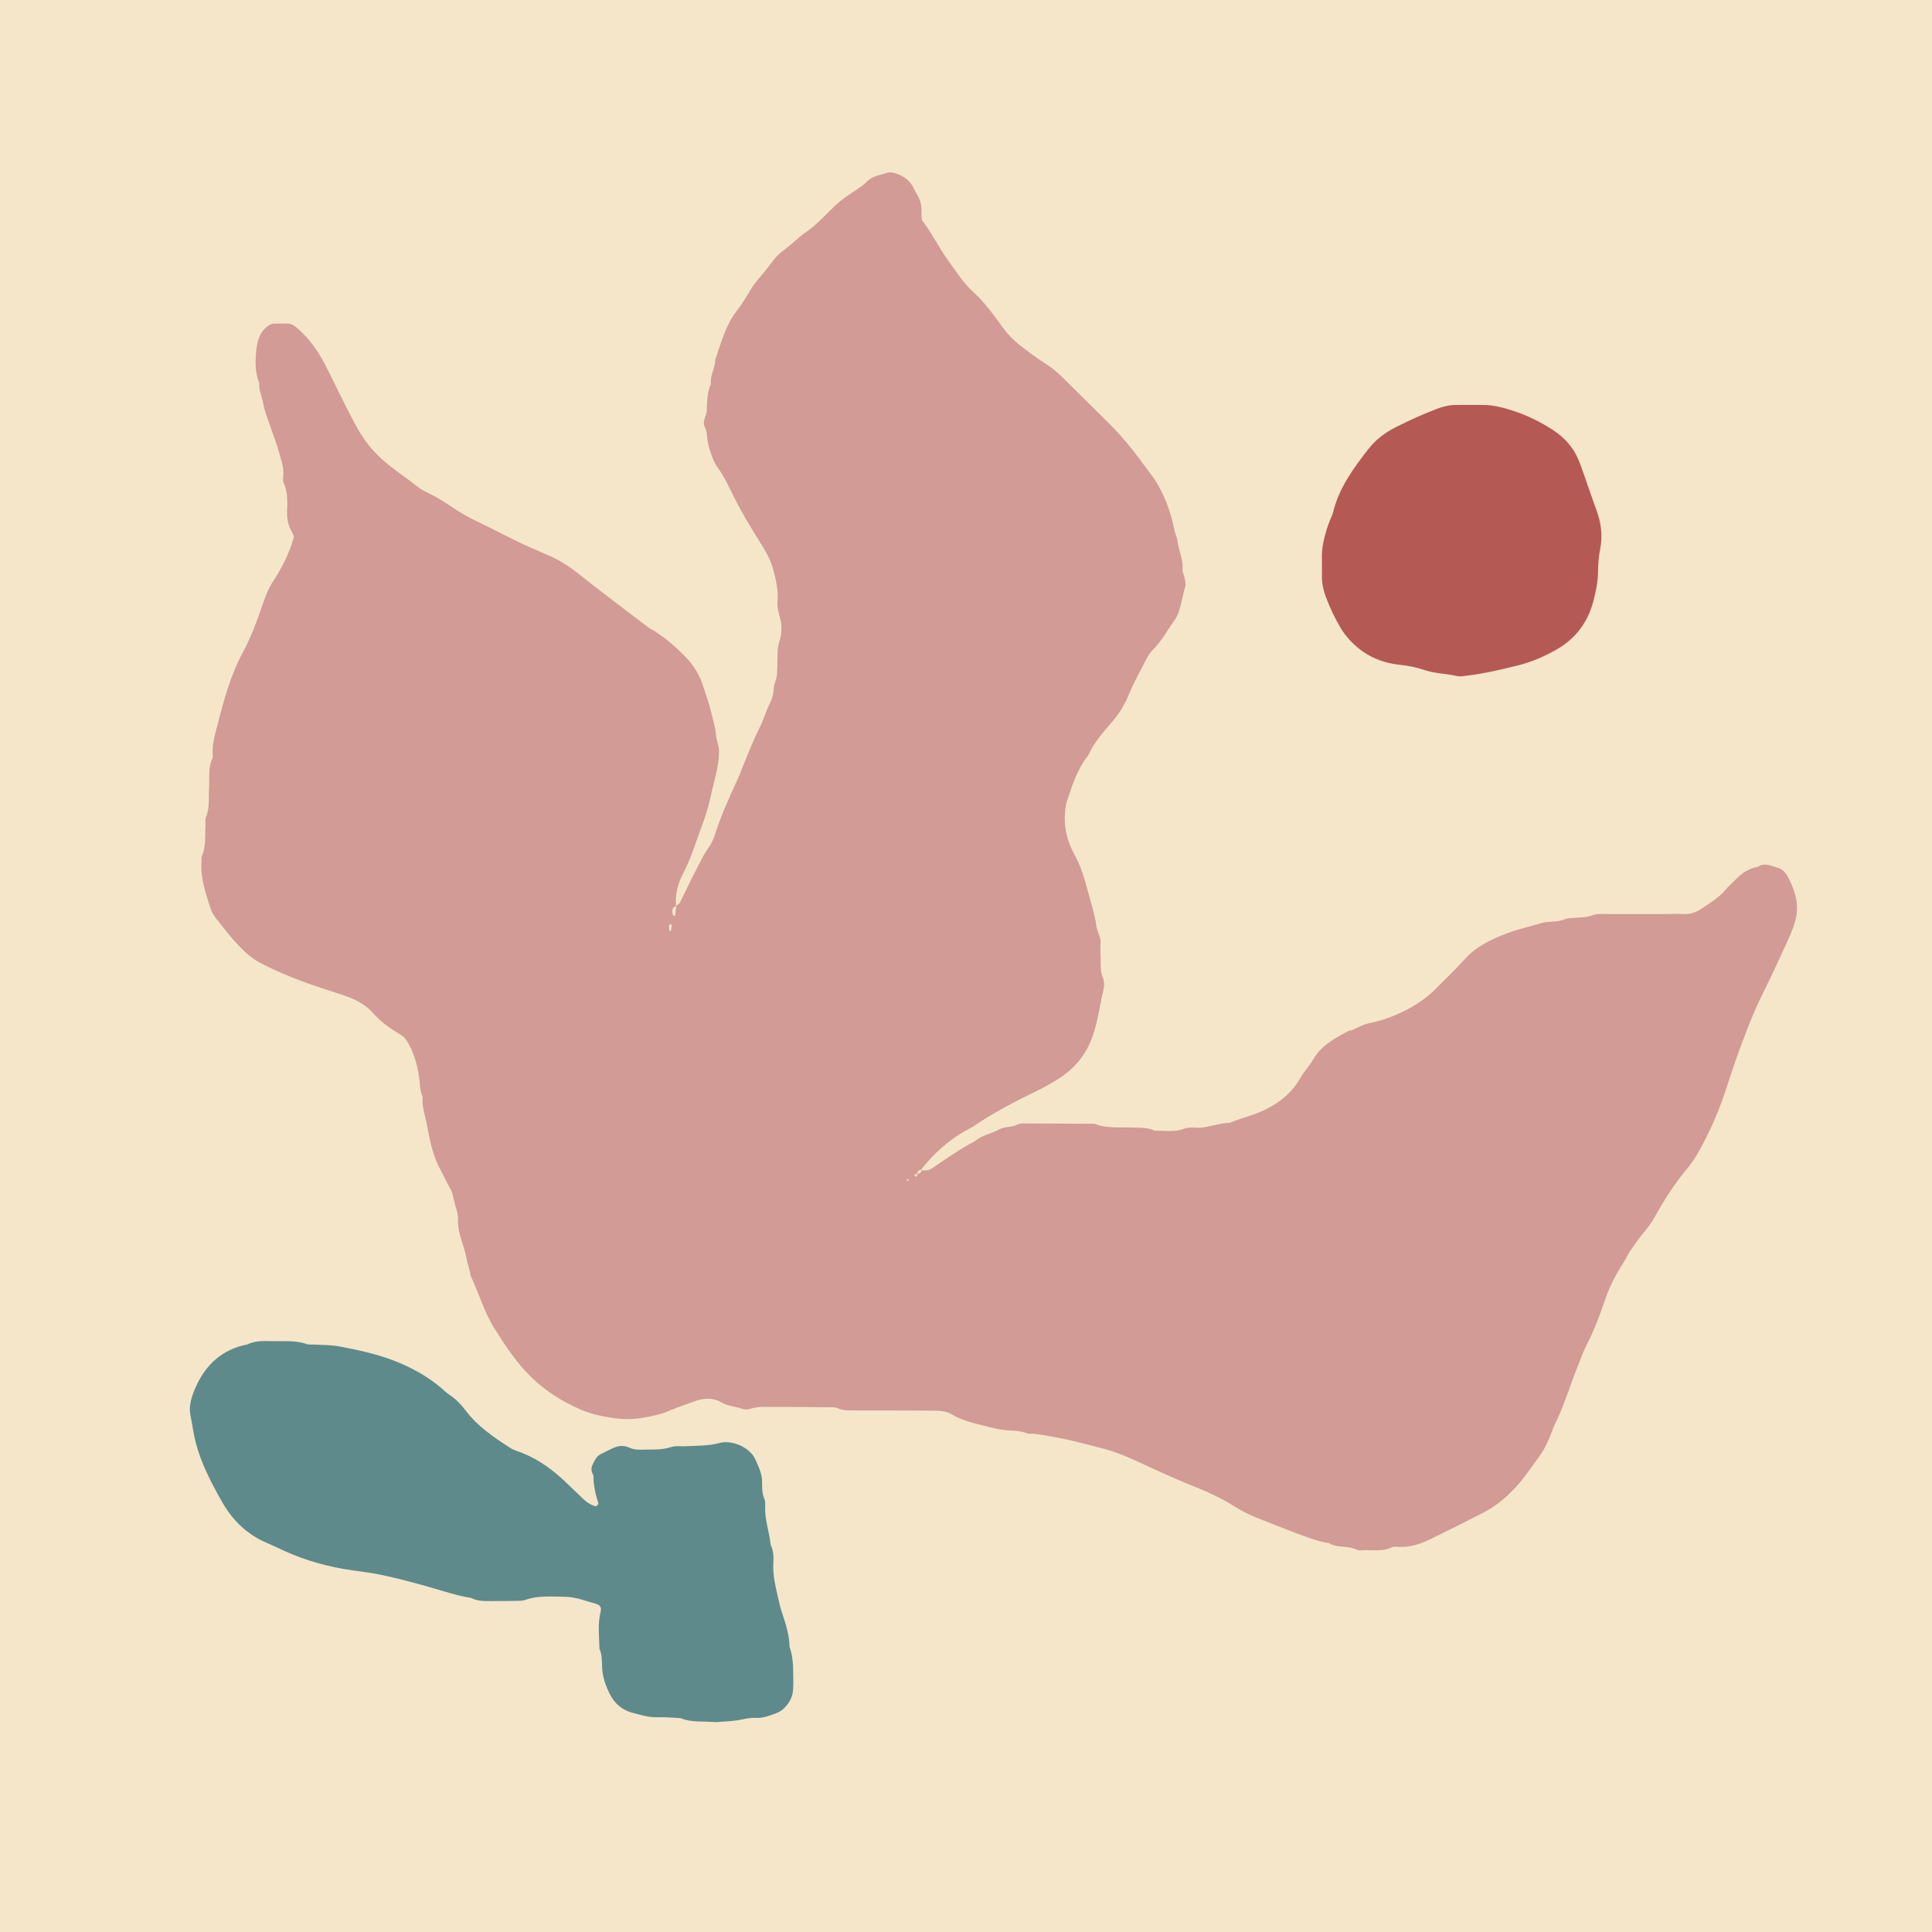
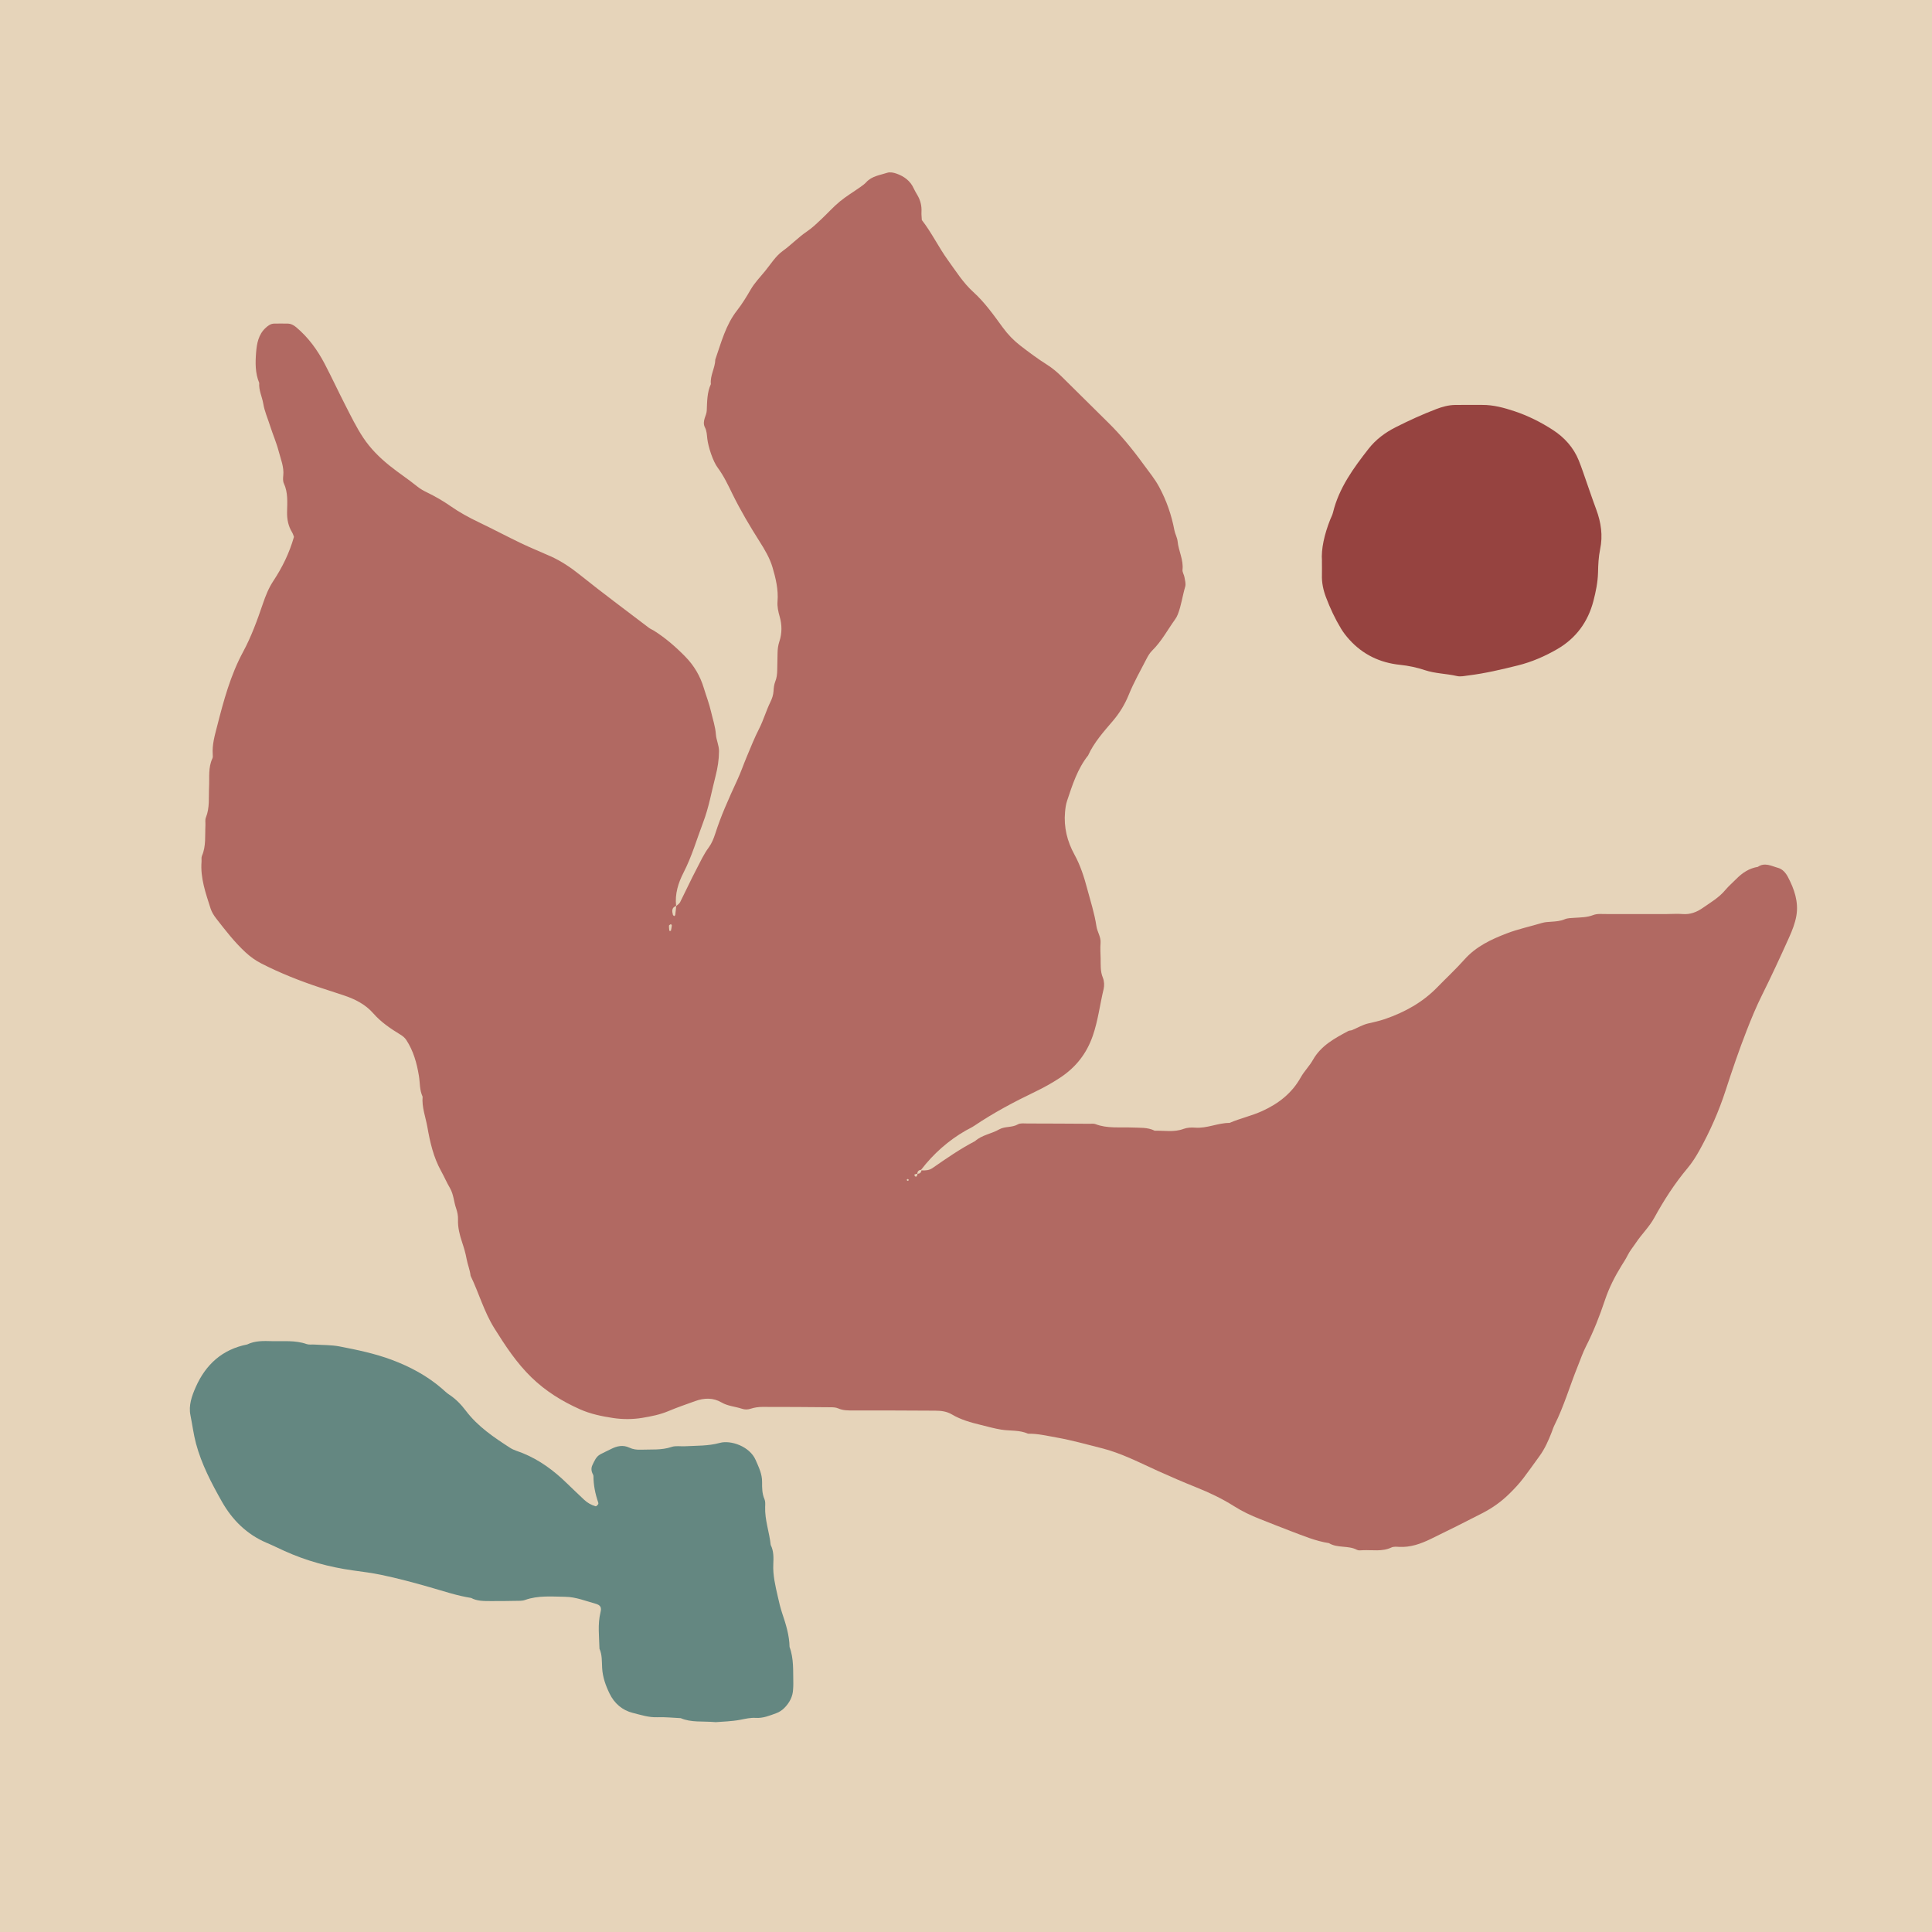
<svg xmlns="http://www.w3.org/2000/svg" width="200mm" height="200mm" viewBox="0 0 566.93 566.93">
  <g id="zone-1">
-     <rect x="0" y="0" width="566.93" height="566.93" fill="#f5e6ca" />
+     <rect x="0" y="0" width="566.93" height="566.93" fill="#e6d4ba" />
  </g>
  <g id="zone-7">
-     <path d="M270.4,343.44c1.15.07,2.26,0,3.26-.7,4.04-2.8,8.08-5.61,12.45-7.88,2.03-1.83,4.81-2.13,7.1-3.45,1.68-.96,3.74-.47,5.47-1.47.74-.43,1.86-.26,2.8-.26,6.09,0,12.18.05,18.27.08.57,0,1.2-.09,1.7.1,3.48,1.35,7.12.84,10.7,1,2.27.11,4.57-.12,6.7.94,2.82-.07,5.67.51,8.47-.54,1.03-.38,2.25-.45,3.37-.36,3.48.28,6.67-1.4,10.09-1.39,3.13-1.34,6.47-2.06,9.58-3.47,4.79-2.18,8.73-5.22,11.34-9.9,1.01-1.8,2.54-3.31,3.56-5.11,2.37-4.21,6.38-6.34,10.39-8.49.32-.17.76-.12,1.1-.26,1.57-.65,3.08-1.57,4.71-1.95,1.66-.38,3.3-.74,4.92-1.29,5.81-2,11.06-4.89,15.38-9.33,2.65-2.72,5.45-5.32,7.97-8.15,3.4-3.82,7.8-5.89,12.44-7.67,3.35-1.28,6.86-2.02,10.29-3.05.89-.27,1.86-.31,2.8-.37,1.33-.09,2.62-.18,3.89-.72.84-.36,1.85-.35,2.79-.42,1.89-.13,3.74-.1,5.6-.82,1.17-.46,2.62-.28,3.95-.29,5.9-.02,11.8,0,17.7,0,1.52,0,3.05-.13,4.57,0,2.22.18,4.14-.57,5.86-1.77,2.32-1.62,4.8-3.04,6.66-5.28.97-1.16,2.14-2.15,3.21-3.24,1.77-1.79,3.78-3.15,6.33-3.55,2.05-1.42,4.02-.23,5.94.29,1.29.34,2.25,1.46,2.88,2.65,1.88,3.57,3.19,7.33,2.49,11.41-.38,2.21-1.23,4.34-2.16,6.41-2.55,5.68-5.17,11.34-7.95,16.92-1.68,3.37-3.12,6.87-4.49,10.38-2.26,5.78-4.25,11.66-6.17,17.57-1.98,6.1-4.58,11.98-7.7,17.6-1.01,1.81-2.13,3.59-3.46,5.17-3.78,4.51-6.95,9.43-9.76,14.56-1.47,2.69-3.68,4.78-5.36,7.3-.83,1.25-1.82,2.4-2.49,3.77-.5,1.01-1.13,1.96-1.73,2.92-1.99,3.22-3.69,6.54-4.9,10.17-1.55,4.64-3.34,9.22-5.57,13.59-.95,1.86-1.6,3.82-2.38,5.74-2.34,5.76-4.05,11.76-6.85,17.34-.34.67-.56,1.39-.83,2.1-.96,2.47-2.02,4.87-3.6,7.04-4.49,6.16-5.17,7.42-8.85,11.04-2.32,2.29-4.93,4.14-7.79,5.62-5.05,2.61-10.14,5.15-15.25,7.63-2.91,1.41-5.93,2.5-9.26,2.32-.75-.04-1.62-.13-2.26.17-2.73,1.29-5.61.68-8.43.81-.57.03-1.24.13-1.69-.11-2.58-1.37-5.71-.43-8.23-1.97-3.95-.61-7.6-2.18-11.31-3.57-3-1.12-5.96-2.35-8.95-3.51-2.64-1.02-5.24-2.27-7.62-3.78-3.54-2.24-7.25-3.98-11.13-5.54-3.68-1.47-7.33-3.05-10.95-4.68-5.49-2.47-10.86-5.31-16.77-6.79-4.38-1.1-8.71-2.33-13.17-3.12-2.8-.49-5.54-1.17-8.4-1.12-2.5-1.13-5.22-.78-7.82-1.19-2.03-.32-4.04-.9-6.05-1.39-2.94-.71-5.85-1.52-8.48-3.08-1.54-.91-3.2-1.1-4.93-1.1-4.38,0-8.75-.04-13.13-.06-3.62,0-7.23,0-10.85,0-1.52,0-3.02.03-4.48-.62-.66-.29-1.48-.32-2.23-.32-6.66-.06-13.32-.11-19.98-.1-1.12,0-2.28.16-3.34.5-.96.31-1.75.34-2.72.02-1.96-.65-4.08-.75-5.93-1.83-2.46-1.44-5.07-1.36-7.68-.42-2.66.96-5.34,1.87-7.94,2.97-2.46,1.04-5.08,1.54-7.64,1.97-2.78.46-5.74.47-8.53.05-3.33-.5-6.71-1.2-9.81-2.59-5.21-2.33-9.99-5.28-14.15-9.31-4.41-4.28-7.69-9.29-10.91-14.43-3.03-4.84-4.53-10.33-6.98-15.42-.18-1.7-.87-3.29-1.17-4.93-.3-1.69-.79-3.3-1.32-4.9-.72-2.17-1.28-4.34-1.2-6.64.04-1.14-.18-2.22-.56-3.33-.68-1.94-.72-4.07-1.8-5.92-.95-1.63-1.7-3.38-2.62-5.04-2.23-4.02-3.23-8.44-4.01-12.88-.52-2.95-1.67-5.83-1.4-8.91-.91-1.94-.75-4.05-1.08-6.09-.61-3.72-1.61-7.37-3.73-10.58-.4-.61-1.03-1.13-1.66-1.51-2.92-1.78-5.74-3.68-8.01-6.28-2.33-2.66-5.36-4.16-8.62-5.26-2.32-.78-4.66-1.52-6.99-2.29-5.93-1.96-11.72-4.25-17.28-7.1-1.69-.87-3.2-1.96-4.62-3.27-3.22-2.98-5.87-6.43-8.55-9.87-.69-.88-1.33-1.9-1.67-2.95-1.43-4.48-3.04-8.94-2.66-13.77.04-.57-.1-1.2.12-1.69,1.25-2.9.86-5.96,1.02-8.97.04-.76-.14-1.6.13-2.26,1.18-2.92.79-5.97.94-8.98.14-2.82-.29-5.7.98-8.39.15-.32.13-.75.1-1.13-.22-2.88.59-5.63,1.29-8.35,1.91-7.48,3.91-14.93,7.62-21.8,2.42-4.49,4.16-9.3,5.8-14.11.8-2.36,1.72-4.65,3.06-6.67,2.63-3.98,4.7-8.17,6.06-12.95-.13-.33-.27-.88-.56-1.35-1.11-1.84-1.5-3.78-1.46-5.96.06-2.81.31-5.69-.95-8.4-.3-.64-.25-1.51-.17-2.25.27-2.54-.74-4.84-1.35-7.19-.66-2.54-1.74-4.97-2.53-7.48-.68-2.15-1.61-4.2-1.99-6.47-.34-2.03-1.35-3.93-1.18-6.07-1.21-2.89-1.16-5.96-.92-8.95.21-2.6.68-5.26,2.8-7.21.72-.66,1.47-1.22,2.48-1.25,1.33-.03,2.66-.01,3.99,0,1,.02,1.81.48,2.55,1.11,3.54,2.98,6.19,6.65,8.31,10.7,2.1,4.02,4.01,8.15,6.08,12.18,1.64,3.19,3.19,6.4,5.19,9.43,2.14,3.24,4.81,5.88,7.75,8.25,2.64,2.13,5.51,3.99,8.15,6.13.87.71,1.89,1.27,2.9,1.76,2.39,1.16,4.68,2.48,6.86,4,2.64,1.85,5.46,3.38,8.37,4.77,4.1,1.96,8.12,4.1,12.22,6.07,2.89,1.39,5.88,2.58,8.81,3.9,3.12,1.41,5.93,3.31,8.6,5.45,6.63,5.32,13.48,10.38,20.24,15.54.45.34,1,.53,1.48.84,3.38,2.14,6.37,4.74,9.17,7.6,2.58,2.64,4.36,5.67,5.42,9.18.71,2.34,1.6,4.63,2.14,7.01.5,2.19,1.25,4.31,1.41,6.62.11,1.63.93,3.21.92,4.96-.02,2.48-.39,4.84-1.01,7.25-1.17,4.54-1.97,9.21-3.64,13.59-1.87,4.93-3.32,10.02-5.75,14.73-1.58,3.08-2.58,6.29-2.19,9.81-1.36.49-1.22,1.53-.94,2.61.04.15.25.25.37.38.11-.11.29-.21.31-.33.12-.87.2-1.75.29-2.62.39-.37.91-.68,1.14-1.13,1.62-3.21,3.11-6.48,4.78-9.66,1.14-2.17,2.14-4.41,3.63-6.42.87-1.18,1.45-2.61,1.92-4.08.81-2.5,1.73-4.97,2.76-7.41,1.18-2.78,2.4-5.53,3.68-8.27,1.04-2.21,1.82-4.55,2.77-6.8,1.17-2.78,2.27-5.6,3.65-8.28,1.3-2.54,2.05-5.28,3.3-7.82.51-1.04.86-2.07.93-3.24.05-.93.16-1.91.5-2.76.44-1.09.56-2.19.58-3.33.03-1.71.07-3.42.1-5.13.02-1.14.17-2.22.54-3.34.79-2.38.77-4.9.08-7.27-.43-1.49-.75-2.96-.63-4.46.28-3.47-.53-6.81-1.48-10.03-.79-2.68-2.29-5.2-3.81-7.59-2.83-4.47-5.53-9.01-7.87-13.76-1.33-2.71-2.6-5.45-4.43-7.91-1.37-1.84-2.74-6.06-3.02-8.45-.13-1.13-.14-2.26-.69-3.31-.46-.89-.36-1.82-.06-2.76.23-.71.56-1.44.59-2.17.12-2.65.07-5.31,1.21-7.79-.28-2.53,1.26-4.74,1.3-7.21,1.74-4.97,3.03-10.12,6.38-14.4,1.51-1.93,2.79-4.04,4.02-6.16,1.16-1.99,2.75-3.6,4.18-5.36,1.68-2.05,3.08-4.4,5.23-5.95,2.47-1.78,4.57-4.01,7.07-5.7,1.61-1.08,2.93-2.39,4.31-3.68,1.8-1.69,3.45-3.56,5.35-5.12,1.89-1.55,4.01-2.82,6.02-4.24.62-.44,1.25-.89,1.76-1.45,1.65-1.79,4.01-2.04,6.12-2.74.81-.27,1.91-.05,2.77.26,2.2.79,4.02,2.11,5.02,4.34.31.69.71,1.34,1.09,1.99.88,1.51,1.28,3.13,1.18,4.89-.04.75.06,1.51.1,2.38,2.88,3.68,4.91,7.98,7.69,11.82,2.33,3.22,4.44,6.6,7.4,9.29,3.4,3.08,6.01,6.8,8.69,10.46,1.48,2.02,3.17,3.78,5.13,5.29,2.54,1.96,5.12,3.89,7.84,5.6,1.63,1.03,3.04,2.25,4.39,3.58,4.6,4.54,9.19,9.09,13.78,13.63q4.97,4.91,10.21,12.13c1.56,2.14,3.23,4.15,4.51,6.52,2.18,4.04,3.63,8.25,4.48,12.73.21,1.1.83,2.14.94,3.24.27,2.82,1.77,5.41,1.44,8.34-.08.69.44,1.43.57,2.17.16.92.46,1.95.22,2.78-.8,2.7-1.14,5.53-2.18,8.16-.2.52-.48,1.03-.81,1.48-2.2,3.07-3.97,6.44-6.71,9.13-.66.65-1.17,1.49-1.6,2.32-1.82,3.53-3.79,7.01-5.28,10.68-1.16,2.85-2.69,5.34-4.67,7.66-2.69,3.16-5.49,6.26-7.24,10.1-3.12,3.94-4.6,8.62-6.16,13.28-.37,1.11-.51,2.19-.61,3.32-.41,4.48.64,8.66,2.78,12.54,1.75,3.18,2.83,6.62,3.74,10.05.96,3.62,2.14,7.21,2.69,10.94.25,1.69,1.36,3.12,1.21,4.93-.13,1.51-.01,3.03.02,4.55.04,1.88-.12,3.75.65,5.6.41.99.48,2.3.23,3.35-1.1,4.56-1.63,9.24-3.18,13.71-1.8,5.2-4.93,9.22-9.56,12.28-2.39,1.58-4.86,2.95-7.42,4.18-6.15,2.95-12.16,6.15-17.82,9.97-.78.53-1.66.91-2.48,1.38-4.98,2.84-9.46,6.77-13.1,11.51-.69.08-1.09.44-1.11,1.16-.41.16-1.4.06-.51.87.17.16.59-.38.55-.83.7-.04,1.12-.37,1.18-1.1M196.43,273.16c.22,0,.43.02.43,0,.11-.51.23-1.03.28-1.55.01-.14-.16-.3-.25-.45-.2.15-.57.29-.58.46-.03.52.06,1.04.11,1.55M266.41,345.96c-.43.16-.45.37-.03.57.06.03.22-.17.33-.26-.1-.1-.2-.21-.29-.31" fill="#d29b95" />
+     <path d="M270.4,343.44c1.15.07,2.26,0,3.26-.7,4.04-2.8,8.08-5.61,12.45-7.88,2.03-1.83,4.81-2.13,7.1-3.45,1.68-.96,3.74-.47,5.47-1.47.74-.43,1.86-.26,2.8-.26,6.09,0,12.18.05,18.27.08.57,0,1.2-.09,1.7.1,3.48,1.35,7.12.84,10.7,1,2.27.11,4.57-.12,6.7.94,2.82-.07,5.67.51,8.47-.54,1.03-.38,2.25-.45,3.37-.36,3.48.28,6.67-1.4,10.09-1.39,3.13-1.34,6.47-2.06,9.58-3.47,4.79-2.18,8.73-5.22,11.34-9.9,1.01-1.8,2.54-3.31,3.56-5.11,2.37-4.21,6.38-6.34,10.39-8.49.32-.17.76-.12,1.1-.26,1.57-.65,3.08-1.57,4.71-1.95,1.66-.38,3.3-.74,4.92-1.29,5.81-2,11.06-4.89,15.38-9.33,2.65-2.72,5.45-5.32,7.97-8.15,3.4-3.82,7.8-5.89,12.44-7.67,3.35-1.28,6.86-2.02,10.29-3.05.89-.27,1.86-.31,2.8-.37,1.33-.09,2.62-.18,3.89-.72.84-.36,1.85-.35,2.79-.42,1.89-.13,3.74-.1,5.6-.82,1.17-.46,2.62-.28,3.95-.29,5.9-.02,11.8,0,17.7,0,1.52,0,3.05-.13,4.57,0,2.22.18,4.14-.57,5.86-1.77,2.32-1.62,4.8-3.04,6.66-5.28.97-1.16,2.14-2.15,3.21-3.24,1.77-1.79,3.78-3.15,6.33-3.55,2.05-1.42,4.02-.23,5.94.29,1.29.34,2.25,1.46,2.88,2.65,1.88,3.57,3.19,7.33,2.49,11.41-.38,2.21-1.23,4.34-2.16,6.41-2.55,5.68-5.17,11.34-7.95,16.92-1.68,3.37-3.12,6.87-4.49,10.38-2.26,5.78-4.25,11.66-6.17,17.57-1.98,6.1-4.58,11.98-7.7,17.6-1.01,1.81-2.13,3.59-3.46,5.17-3.78,4.51-6.95,9.43-9.76,14.56-1.47,2.69-3.68,4.78-5.36,7.3-.83,1.25-1.82,2.4-2.49,3.77-.5,1.01-1.13,1.96-1.73,2.92-1.99,3.22-3.69,6.54-4.9,10.17-1.55,4.64-3.34,9.22-5.57,13.59-.95,1.86-1.6,3.82-2.38,5.74-2.34,5.76-4.05,11.76-6.85,17.34-.34.67-.56,1.39-.83,2.1-.96,2.47-2.02,4.87-3.6,7.04-4.49,6.16-5.17,7.42-8.85,11.04-2.32,2.29-4.93,4.14-7.79,5.62-5.05,2.61-10.14,5.15-15.25,7.63-2.91,1.41-5.93,2.5-9.26,2.32-.75-.04-1.62-.13-2.26.17-2.73,1.29-5.61.68-8.43.81-.57.03-1.24.13-1.69-.11-2.58-1.37-5.71-.43-8.23-1.97-3.95-.61-7.6-2.18-11.31-3.57-3-1.12-5.96-2.35-8.95-3.51-2.64-1.02-5.24-2.27-7.62-3.78-3.54-2.24-7.25-3.98-11.13-5.54-3.68-1.47-7.33-3.05-10.95-4.68-5.49-2.47-10.86-5.31-16.77-6.79-4.38-1.1-8.71-2.33-13.17-3.12-2.8-.49-5.54-1.17-8.4-1.12-2.5-1.13-5.22-.78-7.82-1.19-2.03-.32-4.04-.9-6.05-1.39-2.94-.71-5.85-1.52-8.48-3.08-1.54-.91-3.2-1.1-4.93-1.1-4.38,0-8.75-.04-13.13-.06-3.62,0-7.23,0-10.85,0-1.52,0-3.02.03-4.48-.62-.66-.29-1.48-.32-2.23-.32-6.66-.06-13.32-.11-19.98-.1-1.12,0-2.28.16-3.34.5-.96.31-1.75.34-2.72.02-1.96-.65-4.08-.75-5.93-1.83-2.46-1.44-5.07-1.36-7.68-.42-2.66.96-5.34,1.87-7.94,2.97-2.46,1.04-5.08,1.54-7.64,1.97-2.78.46-5.74.47-8.53.05-3.33-.5-6.71-1.2-9.81-2.59-5.21-2.33-9.99-5.28-14.15-9.31-4.41-4.28-7.69-9.29-10.91-14.43-3.03-4.84-4.53-10.33-6.98-15.42-.18-1.7-.87-3.29-1.17-4.93-.3-1.69-.79-3.3-1.32-4.9-.72-2.17-1.28-4.34-1.2-6.64.04-1.14-.18-2.22-.56-3.33-.68-1.94-.72-4.07-1.8-5.92-.95-1.63-1.7-3.38-2.62-5.04-2.23-4.02-3.23-8.44-4.01-12.88-.52-2.95-1.67-5.83-1.4-8.91-.91-1.94-.75-4.05-1.08-6.09-.61-3.72-1.61-7.37-3.73-10.58-.4-.61-1.03-1.13-1.66-1.51-2.92-1.78-5.74-3.68-8.01-6.28-2.33-2.66-5.36-4.16-8.62-5.26-2.32-.78-4.66-1.52-6.99-2.29-5.93-1.96-11.72-4.25-17.28-7.1-1.69-.87-3.2-1.96-4.62-3.27-3.22-2.98-5.87-6.43-8.55-9.87-.69-.88-1.33-1.9-1.67-2.95-1.43-4.48-3.04-8.94-2.66-13.77.04-.57-.1-1.2.12-1.69,1.25-2.9.86-5.96,1.02-8.97.04-.76-.14-1.6.13-2.26,1.18-2.92.79-5.97.94-8.98.14-2.82-.29-5.7.98-8.39.15-.32.13-.75.1-1.13-.22-2.88.59-5.63,1.29-8.35,1.91-7.48,3.91-14.93,7.62-21.8,2.42-4.49,4.16-9.3,5.8-14.11.8-2.36,1.72-4.65,3.06-6.67,2.63-3.98,4.7-8.17,6.06-12.95-.13-.33-.27-.88-.56-1.35-1.11-1.84-1.5-3.78-1.46-5.96.06-2.81.31-5.69-.95-8.4-.3-.64-.25-1.51-.17-2.25.27-2.54-.74-4.84-1.35-7.19-.66-2.54-1.74-4.97-2.53-7.48-.68-2.15-1.61-4.2-1.99-6.47-.34-2.03-1.35-3.93-1.18-6.07-1.21-2.89-1.16-5.96-.92-8.95.21-2.6.68-5.26,2.8-7.21.72-.66,1.47-1.22,2.48-1.25,1.33-.03,2.66-.01,3.99,0,1,.02,1.81.48,2.55,1.11,3.54,2.98,6.19,6.65,8.31,10.7,2.1,4.02,4.01,8.15,6.08,12.18,1.64,3.19,3.19,6.4,5.19,9.43,2.14,3.24,4.81,5.88,7.75,8.25,2.64,2.13,5.51,3.99,8.15,6.13.87.71,1.89,1.27,2.9,1.76,2.39,1.16,4.68,2.48,6.86,4,2.64,1.85,5.46,3.38,8.37,4.77,4.1,1.96,8.12,4.1,12.22,6.07,2.89,1.39,5.88,2.58,8.81,3.9,3.12,1.41,5.93,3.31,8.6,5.45,6.63,5.32,13.48,10.38,20.24,15.54.45.34,1,.53,1.48.84,3.38,2.14,6.37,4.74,9.17,7.6,2.58,2.64,4.36,5.67,5.42,9.18.71,2.34,1.6,4.63,2.14,7.01.5,2.19,1.25,4.31,1.41,6.62.11,1.63.93,3.21.92,4.96-.02,2.48-.39,4.84-1.01,7.25-1.17,4.54-1.97,9.21-3.64,13.59-1.87,4.93-3.32,10.02-5.75,14.73-1.58,3.08-2.58,6.29-2.19,9.81-1.36.49-1.22,1.53-.94,2.61.04.15.25.25.37.38.11-.11.29-.21.31-.33.12-.87.2-1.75.29-2.62.39-.37.91-.68,1.14-1.13,1.62-3.21,3.11-6.48,4.78-9.66,1.14-2.17,2.14-4.41,3.63-6.42.87-1.18,1.45-2.61,1.92-4.08.81-2.5,1.73-4.97,2.76-7.41,1.18-2.78,2.4-5.53,3.68-8.27,1.04-2.21,1.82-4.55,2.77-6.8,1.17-2.78,2.27-5.6,3.65-8.28,1.3-2.54,2.05-5.28,3.3-7.82.51-1.04.86-2.07.93-3.24.05-.93.16-1.91.5-2.76.44-1.09.56-2.19.58-3.33.03-1.71.07-3.42.1-5.13.02-1.14.17-2.22.54-3.34.79-2.38.77-4.9.08-7.27-.43-1.49-.75-2.96-.63-4.46.28-3.47-.53-6.81-1.48-10.03-.79-2.68-2.29-5.2-3.81-7.59-2.83-4.47-5.53-9.01-7.87-13.76-1.33-2.71-2.6-5.45-4.43-7.91-1.37-1.84-2.74-6.06-3.02-8.45-.13-1.13-.14-2.26-.69-3.31-.46-.89-.36-1.82-.06-2.76.23-.71.56-1.44.59-2.17.12-2.65.07-5.31,1.21-7.79-.28-2.53,1.26-4.74,1.3-7.21,1.74-4.97,3.03-10.12,6.38-14.4,1.51-1.93,2.79-4.04,4.02-6.16,1.16-1.99,2.75-3.6,4.18-5.36,1.68-2.05,3.08-4.4,5.23-5.95,2.47-1.78,4.57-4.01,7.07-5.7,1.61-1.08,2.93-2.39,4.31-3.68,1.8-1.69,3.45-3.56,5.35-5.12,1.89-1.55,4.01-2.82,6.02-4.24.62-.44,1.25-.89,1.76-1.45,1.65-1.79,4.01-2.04,6.12-2.74.81-.27,1.91-.05,2.77.26,2.2.79,4.02,2.11,5.02,4.34.31.69.71,1.34,1.09,1.99.88,1.51,1.28,3.13,1.18,4.89-.04.75.06,1.51.1,2.38,2.88,3.68,4.91,7.98,7.69,11.82,2.33,3.22,4.44,6.6,7.4,9.29,3.4,3.08,6.01,6.8,8.69,10.46,1.48,2.02,3.17,3.78,5.13,5.29,2.54,1.96,5.12,3.89,7.84,5.6,1.63,1.03,3.04,2.25,4.39,3.58,4.6,4.54,9.19,9.09,13.78,13.63q4.97,4.91,10.21,12.13c1.56,2.14,3.23,4.15,4.51,6.52,2.18,4.04,3.63,8.25,4.48,12.73.21,1.1.83,2.14.94,3.24.27,2.82,1.77,5.41,1.44,8.34-.08.69.44,1.43.57,2.17.16.92.46,1.95.22,2.78-.8,2.7-1.14,5.53-2.18,8.16-.2.52-.48,1.03-.81,1.48-2.2,3.07-3.97,6.44-6.71,9.13-.66.65-1.17,1.49-1.6,2.32-1.82,3.53-3.79,7.01-5.28,10.68-1.16,2.85-2.69,5.34-4.67,7.66-2.69,3.16-5.49,6.26-7.24,10.1-3.12,3.94-4.6,8.62-6.16,13.28-.37,1.11-.51,2.19-.61,3.32-.41,4.48.64,8.66,2.78,12.54,1.75,3.18,2.83,6.62,3.74,10.05.96,3.62,2.14,7.21,2.69,10.94.25,1.69,1.36,3.12,1.21,4.93-.13,1.51-.01,3.03.02,4.55.04,1.88-.12,3.75.65,5.6.41.99.48,2.3.23,3.35-1.1,4.56-1.63,9.24-3.18,13.71-1.8,5.2-4.93,9.22-9.56,12.28-2.39,1.58-4.86,2.95-7.42,4.18-6.15,2.95-12.16,6.15-17.82,9.97-.78.53-1.66.91-2.48,1.38-4.98,2.84-9.46,6.77-13.1,11.51-.69.08-1.09.44-1.11,1.16-.41.16-1.4.06-.51.87.17.16.59-.38.55-.83.7-.04,1.12-.37,1.18-1.1M196.43,273.16c.22,0,.43.02.43,0,.11-.51.23-1.03.28-1.55.01-.14-.16-.3-.25-.45-.2.15-.57.29-.58.46-.03.52.06,1.04.11,1.55M266.41,345.96c-.43.16-.45.37-.03.57.06.03.22-.17.33-.26-.1-.1-.2-.21-.29-.31" fill="#b16962" />
  </g>
  <g id="zone-3">
-     <path d="M387.92,164.59c-.28-3.42.71-7.82,2.41-12.1.28-.7.66-1.38.83-2.11,1.75-7.19,5.98-12.99,10.43-18.68,2.15-2.75,4.87-4.76,7.94-6.32,3.89-1.97,7.85-3.78,11.93-5.34,1.81-.69,3.61-1.18,5.52-1.21,2.66-.05,5.32,0,7.98-.01,3.28-.02,6.41.84,9.45,1.85,3.97,1.32,7.72,3.2,11.23,5.47,3.4,2.2,6.08,5.14,7.63,8.96.43,1.05.81,2.12,1.19,3.19,1.32,3.74,2.57,7.51,3.95,11.23,1.41,3.81,1.98,7.63,1.13,11.68-.46,2.21-.56,4.51-.61,6.78-.07,2.87-.65,5.66-1.36,8.39-1.59,6.12-5.11,10.94-10.66,14.14-3.62,2.09-7.45,3.75-11.52,4.76-4.78,1.19-9.57,2.32-14.46,2.93-1.12.14-2.33.43-3.39.18-3.14-.73-6.39-.71-9.49-1.75-2.31-.77-4.73-1.28-7.21-1.54-5.87-.6-10.94-3.01-14.92-7.44-.88-.98-1.71-2.03-2.39-3.16-1.77-2.92-3.21-6-4.42-9.2-.82-2.16-1.28-4.34-1.2-6.65.03-.95,0-1.9,0-4.05" fill="#b55955" />
+     <path d="M387.92,164.59c-.28-3.42.71-7.82,2.41-12.1.28-.7.66-1.38.83-2.11,1.75-7.19,5.98-12.99,10.43-18.68,2.15-2.75,4.87-4.76,7.94-6.32,3.89-1.97,7.85-3.78,11.93-5.34,1.81-.69,3.61-1.18,5.52-1.21,2.66-.05,5.32,0,7.98-.01,3.28-.02,6.41.84,9.45,1.85,3.97,1.32,7.72,3.2,11.23,5.47,3.4,2.2,6.08,5.14,7.63,8.96.43,1.05.81,2.12,1.19,3.19,1.32,3.74,2.57,7.51,3.95,11.23,1.41,3.81,1.98,7.63,1.13,11.68-.46,2.21-.56,4.51-.61,6.78-.07,2.87-.65,5.66-1.36,8.39-1.59,6.12-5.11,10.94-10.66,14.14-3.62,2.09-7.45,3.75-11.52,4.76-4.78,1.19-9.57,2.32-14.46,2.93-1.12.14-2.33.43-3.39.18-3.14-.73-6.39-.71-9.49-1.75-2.31-.77-4.73-1.28-7.21-1.54-5.87-.6-10.94-3.01-14.92-7.44-.88-.98-1.71-2.03-2.39-3.16-1.77-2.92-3.21-6-4.42-9.2-.82-2.16-1.28-4.34-1.2-6.65.03-.95,0-1.9,0-4.05" fill="#964340" />
  </g>
  <g id="zone-2">
-     <path d="M210.03,505.35c-3.9-.34-7.19.16-10.27-1.17-2.28-.1-4.56-.36-6.84-.27-2.53.1-4.9-.69-7.25-1.28-3.02-.75-5.39-2.76-6.79-5.65-1.16-2.39-2.05-4.87-2.19-7.57-.1-1.89.03-3.81-.78-5.6-.08-3.58-.57-7.17.31-10.73.35-1.4,0-2.08-1.49-2.49-2.9-.8-5.74-1.97-8.81-2.02-3.98-.06-7.98-.45-11.86.93-.86.31-1.88.24-2.83.26-2.47.05-4.95.08-7.42.06-1.9-.01-3.82.02-5.57-.92-4.12-.64-8.06-1.99-12.06-3.13-4.72-1.35-9.47-2.63-14.26-3.63-2.76-.58-5.59-.93-8.39-1.32-6.98-.98-13.68-2.81-20.09-5.72-1.73-.78-3.43-1.63-5.17-2.36-5.84-2.47-10.11-6.72-13.16-12.11-3.06-5.42-5.97-10.95-7.6-17.05-.73-2.75-1.07-5.55-1.63-8.31-.58-2.86.41-5.65,1.56-8.24,2.93-6.64,7.8-11.07,15.1-12.51,2.31-1.13,4.8-1.04,7.27-.97,3.4.09,6.84-.32,10.17.86.69.24,1.51.09,2.27.14,2.46.16,4.97.09,7.37.55,5.18,1,10.35,2.07,15.34,3.93,5.39,2.02,10.34,4.67,14.7,8.42.72.62,1.4,1.31,2.19,1.82,1.94,1.27,3.49,2.91,4.87,4.73,3.5,4.62,8.23,7.8,13.01,10.88,1.09.7,2.43,1.03,3.65,1.53,5,2.03,9.23,5.18,13.05,8.93,1.63,1.59,3.3,3.15,4.95,4.72.98.93,2.13,1.59,3.42,1.95.18.05.52-.34.72-.59.09-.11.08-.38.02-.54-.87-2.51-1.39-5.09-1.4-7.76,0-.18-.09-.37-.18-.54-.46-.89-.55-1.77-.1-2.71.58-1.2,1.08-2.46,2.33-3.13,1-.54,2.05-.99,3.06-1.51,1.76-.91,3.57-1.32,5.45-.42,1.07.51,2.2.63,3.34.59,3.02-.12,6.06.2,9.04-.81,1.21-.41,2.64-.12,3.97-.2,3.4-.19,6.78-.05,10.16-.98,3.19-.89,8.78.98,10.53,5.02.91,2.1,1.91,4.09,1.89,6.45-.01,1.7-.02,3.4.7,5.04.29.66.23,1.5.2,2.25-.14,3.83,1.24,7.44,1.63,11.19.89,1.77.85,3.71.76,5.58-.16,3.27.6,6.39,1.31,9.52.37,1.65.76,3.33,1.29,4.91,1.09,3.25,2.11,6.47,2.17,9.92,1.29,3.47,1.01,7.09,1.1,10.68.02.57-.03,1.14-.06,1.71-.08,2.2-1.08,4.01-2.58,5.52-.65.65-1.49,1.21-2.35,1.52-1.95.71-3.87,1.52-6.05,1.38-1.51-.1-2.99.26-4.49.55-2.59.5-5.27.53-7.23.7" fill="#5e8a8b" />
+     <path d="M210.03,505.35c-3.9-.34-7.19.16-10.27-1.17-2.28-.1-4.56-.36-6.84-.27-2.53.1-4.9-.69-7.25-1.28-3.02-.75-5.39-2.76-6.79-5.65-1.16-2.39-2.05-4.87-2.19-7.57-.1-1.89.03-3.81-.78-5.6-.08-3.58-.57-7.17.31-10.73.35-1.4,0-2.08-1.49-2.49-2.9-.8-5.74-1.97-8.81-2.02-3.98-.06-7.98-.45-11.86.93-.86.31-1.88.24-2.83.26-2.47.05-4.95.08-7.42.06-1.9-.01-3.82.02-5.57-.92-4.12-.64-8.06-1.99-12.06-3.13-4.72-1.35-9.47-2.63-14.26-3.63-2.76-.58-5.59-.93-8.39-1.32-6.98-.98-13.68-2.81-20.09-5.72-1.73-.78-3.43-1.63-5.17-2.36-5.84-2.47-10.11-6.72-13.16-12.11-3.06-5.42-5.97-10.95-7.6-17.05-.73-2.75-1.07-5.55-1.63-8.31-.58-2.86.41-5.65,1.56-8.24,2.93-6.64,7.8-11.07,15.1-12.51,2.31-1.13,4.8-1.04,7.27-.97,3.4.09,6.84-.32,10.17.86.69.24,1.51.09,2.27.14,2.46.16,4.97.09,7.37.55,5.18,1,10.35,2.07,15.34,3.93,5.39,2.02,10.34,4.67,14.7,8.42.72.62,1.4,1.31,2.19,1.82,1.94,1.27,3.49,2.91,4.87,4.73,3.5,4.62,8.23,7.8,13.01,10.88,1.09.7,2.43,1.03,3.65,1.53,5,2.03,9.23,5.18,13.05,8.93,1.63,1.59,3.3,3.15,4.95,4.72.98.93,2.13,1.59,3.42,1.95.18.05.52-.34.72-.59.09-.11.08-.38.02-.54-.87-2.51-1.39-5.09-1.4-7.76,0-.18-.09-.37-.18-.54-.46-.89-.55-1.77-.1-2.71.58-1.2,1.08-2.46,2.33-3.13,1-.54,2.05-.99,3.06-1.51,1.76-.91,3.57-1.32,5.45-.42,1.07.51,2.2.63,3.34.59,3.02-.12,6.06.2,9.04-.81,1.21-.41,2.64-.12,3.97-.2,3.4-.19,6.78-.05,10.16-.98,3.19-.89,8.78.98,10.53,5.02.91,2.1,1.91,4.09,1.89,6.45-.01,1.7-.02,3.4.7,5.04.29.66.23,1.5.2,2.25-.14,3.83,1.24,7.44,1.63,11.19.89,1.77.85,3.71.76,5.58-.16,3.27.6,6.39,1.31,9.52.37,1.65.76,3.33,1.29,4.91,1.09,3.25,2.11,6.47,2.17,9.92,1.29,3.47,1.01,7.09,1.1,10.68.02.57-.03,1.14-.06,1.71-.08,2.2-1.08,4.01-2.58,5.52-.65.65-1.49,1.21-2.35,1.52-1.95.71-3.87,1.52-6.05,1.38-1.51-.1-2.99.26-4.49.55-2.59.5-5.27.53-7.23.7" fill="#648781" />
  </g>
</svg>
